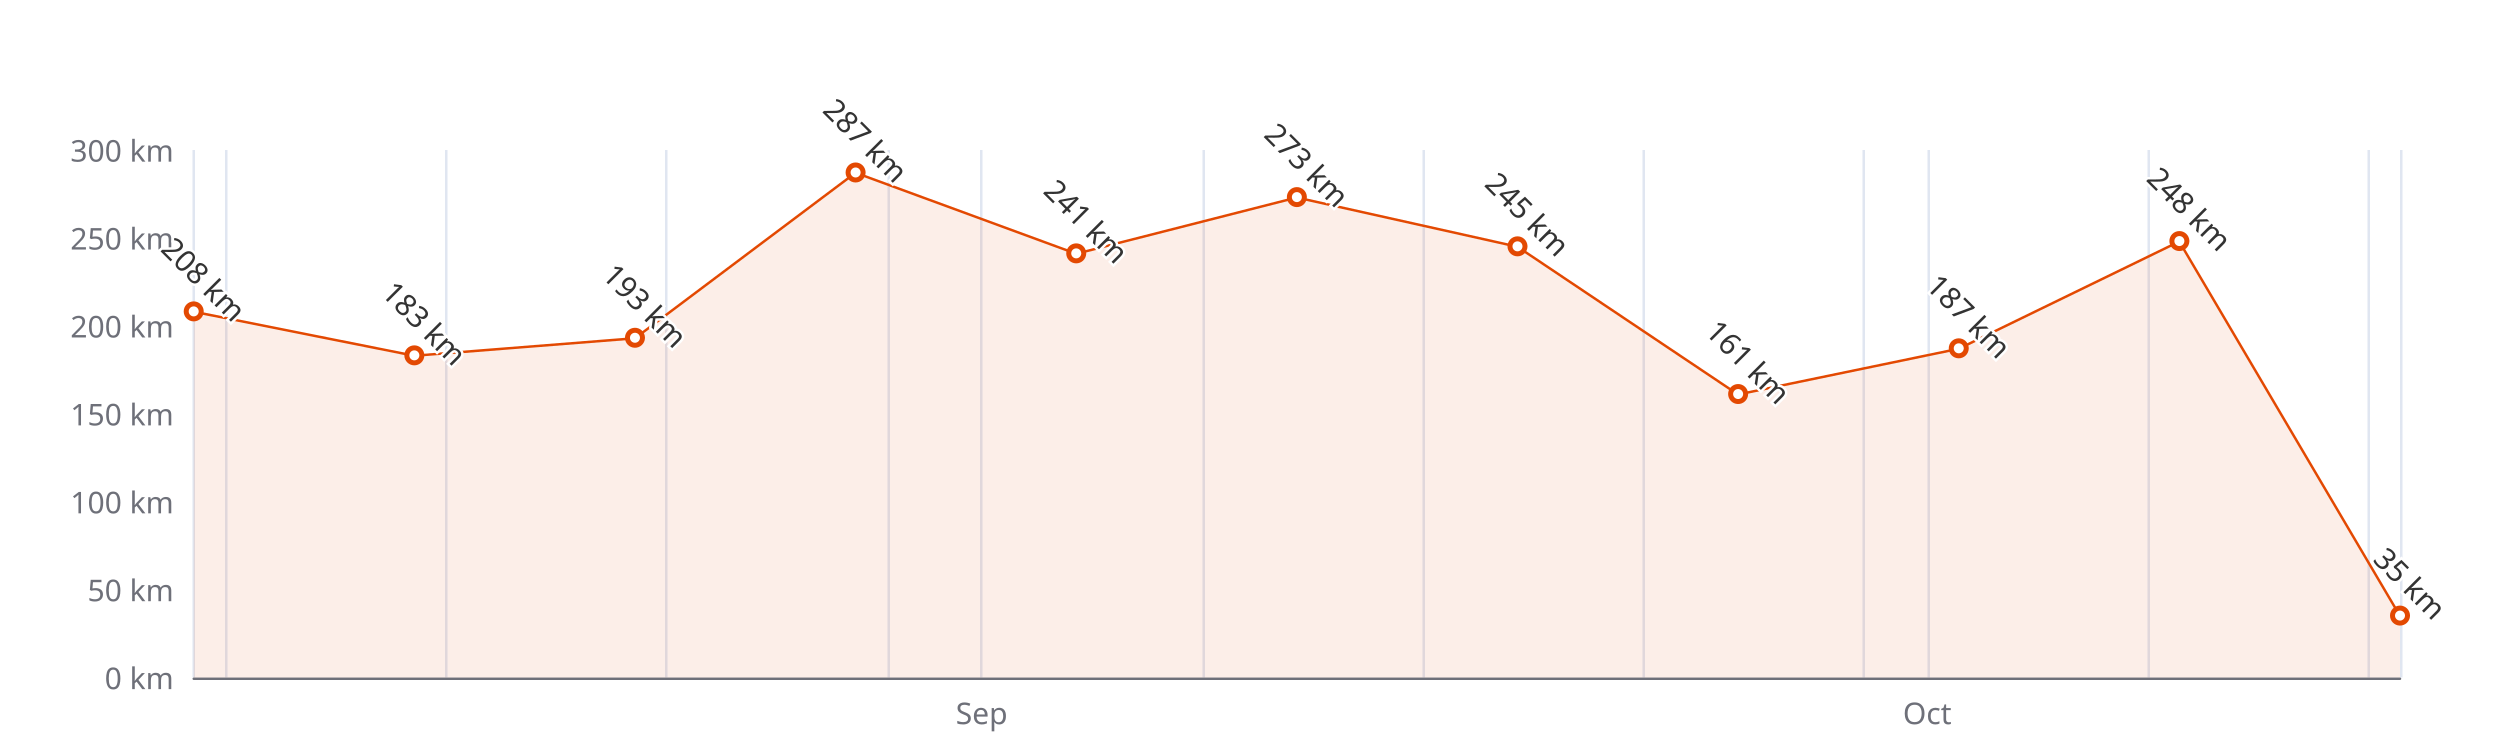
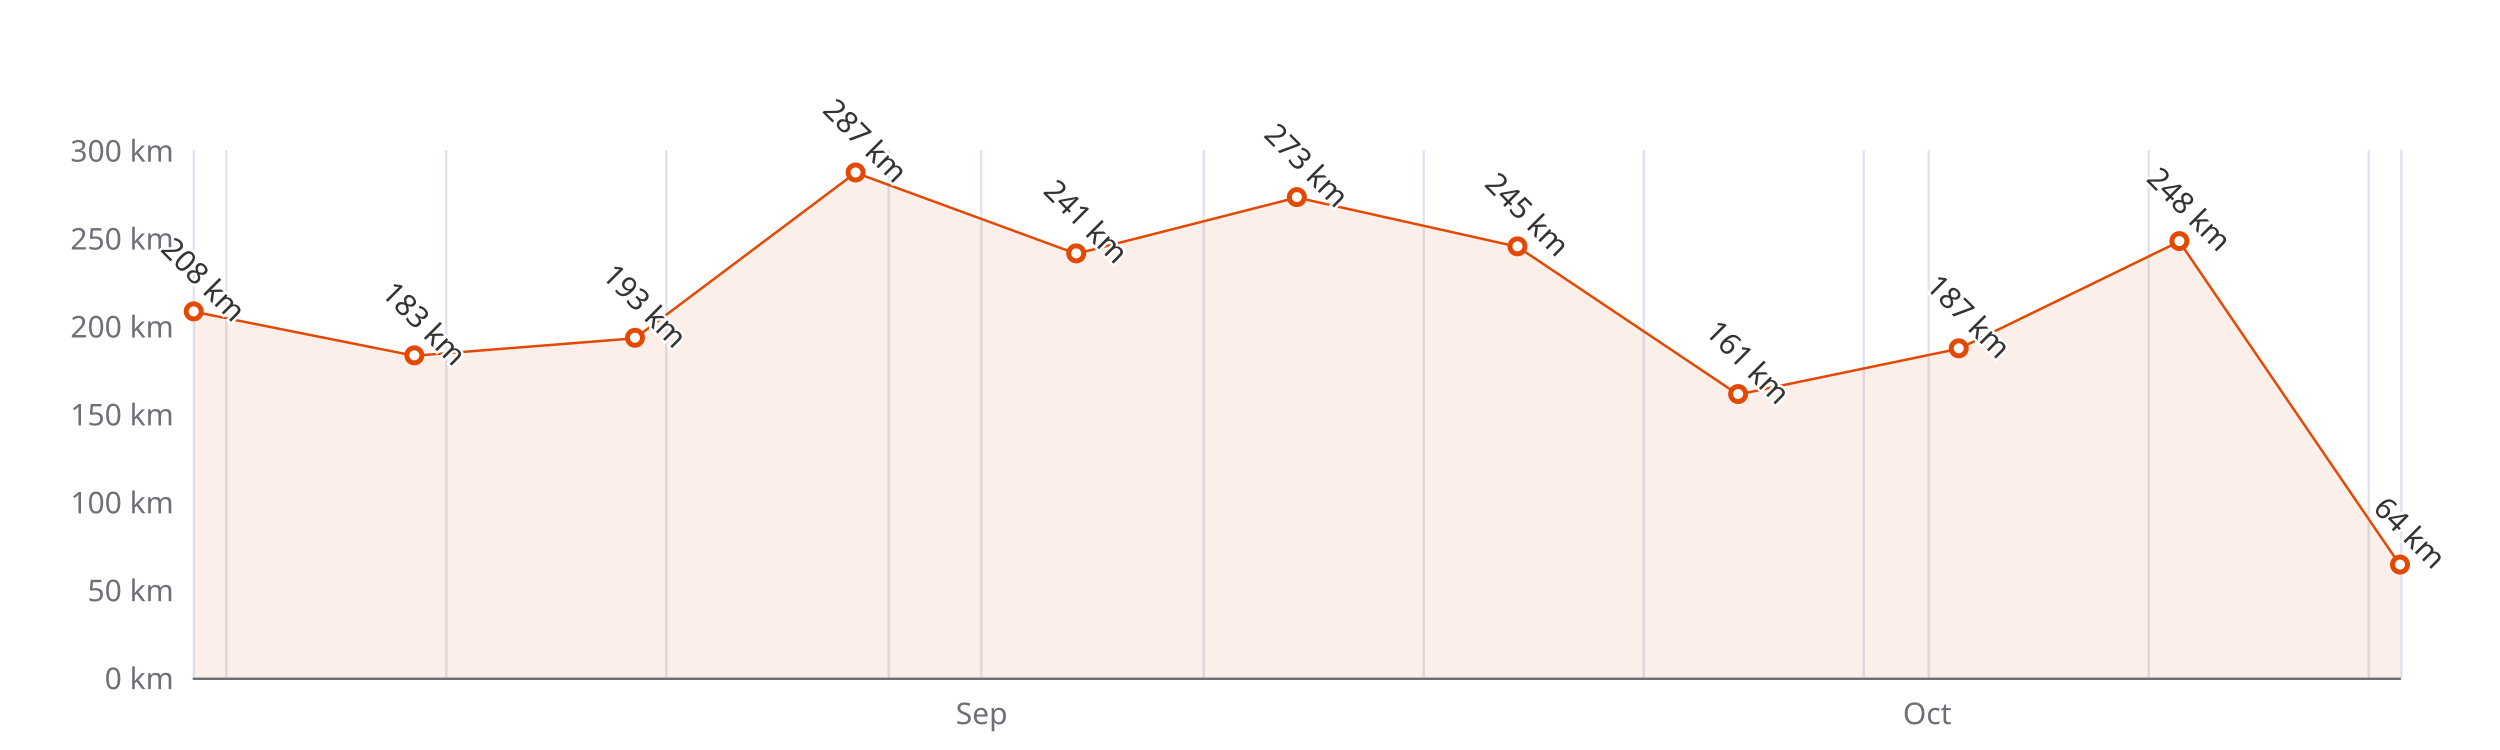
<svg xmlns="http://www.w3.org/2000/svg" width="1000" height="300" version="1.1" baseProfile="full" viewBox="0 0 1000 300">
  <rect width="1000" height="300" x="0" y="0" id="0" fill="#ffffff" />
  <path d="M77.5 60L77.5 271" fill="none" stroke="#E0E6F1" />
  <path d="M90.5 60L90.5 271" fill="none" stroke="#E0E6F1" />
  <path d="M178.5 60L178.5 271" fill="none" stroke="#E0E6F1" />
  <path d="M266.5 60L266.5 271" fill="none" stroke="#E0E6F1" />
  <path d="M355.5 60L355.5 271" fill="none" stroke="#E0E6F1" />
  <path d="M392.5 60L392.5 271" fill="none" stroke="#E0E6F1" />
  <path d="M481.5 60L481.5 271" fill="none" stroke="#E0E6F1" />
  <path d="M569.5 60L569.5 271" fill="none" stroke="#E0E6F1" />
  <path d="M657.5 60L657.5 271" fill="none" stroke="#E0E6F1" />
  <path d="M745.5 60L745.5 271" fill="none" stroke="#E0E6F1" />
  <path d="M771.5 60L771.5 271" fill="none" stroke="#E0E6F1" />
  <path d="M859.5 60L859.5 271" fill="none" stroke="#E0E6F1" />
  <path d="M947.5 60L947.5 271" fill="none" stroke="#E0E6F1" />
  <path d="M960.5 60L960.5 271" fill="none" stroke="#E0E6F1" />
  <path d="M77.5 271.5L960 271.5" fill="none" stroke="#6E7079" stroke-linecap="round" />
  <text dominant-baseline="central" text-anchor="end" style="font-size:12px;font-family:sans-serif;" xml:space="preserve" transform="translate(69.48 271)" fill="#6E7079">0 km</text>
  <text dominant-baseline="central" text-anchor="end" style="font-size:12px;font-family:sans-serif;" xml:space="preserve" transform="translate(69.48 235.8333)" fill="#6E7079">50 km</text>
  <text dominant-baseline="central" text-anchor="end" style="font-size:12px;font-family:sans-serif;" xml:space="preserve" transform="translate(69.48 200.6667)" fill="#6E7079">100 km</text>
  <text dominant-baseline="central" text-anchor="end" style="font-size:12px;font-family:sans-serif;" xml:space="preserve" transform="translate(69.48 165.5)" fill="#6E7079">150 km</text>
  <text dominant-baseline="central" text-anchor="end" style="font-size:12px;font-family:sans-serif;" xml:space="preserve" transform="translate(69.48 130.3333)" fill="#6E7079">200 km</text>
  <text dominant-baseline="central" text-anchor="end" style="font-size:12px;font-family:sans-serif;" xml:space="preserve" transform="translate(69.48 95.1667)" fill="#6E7079">250 km</text>
  <text dominant-baseline="central" text-anchor="end" style="font-size:12px;font-family:sans-serif;" xml:space="preserve" transform="translate(69.48 60)" fill="#6E7079">300 km</text>
  <text dominant-baseline="central" text-anchor="middle" style="font: normal normal 12px sans-serif" y="6" transform="translate(392.6657 279)" fill="#6E7079">Sep</text>
  <text dominant-baseline="central" text-anchor="middle" style="font: normal normal 12px sans-serif" y="6" transform="translate(770.8886 279)" fill="#6E7079">Oct</text>
  <g clip-path="url(#zr3-c0)">
-     <path d="M77.5 124.7L165.7 142.3L254 135.3L342.2 69.1L430.5 101.5L518.7 79L607 98.7L695.2 157.8L783.5 139.5L871.7 96.6L960 246.4L960 271L871.7 271L783.5 271L695.2 271L607 271L518.7 271L430.5 271L342.2 271L254 271L165.7 271L77.5 271Z" fill="rgb(227,73,2)" fill-opacity="0.09" />
-     <path d="M77.5 124.7L165.7 142.3L254 135.3L342.2 69.1L430.5 101.5L518.7 79L607 98.7L695.2 157.8L783.5 139.5L871.7 96.6L960 246.4" fill="none" stroke="#E34902" stroke-linejoin="bevel" />
+     <path d="M77.5 124.7L165.7 142.3L254 135.3L342.2 69.1L430.5 101.5L518.7 79L607 98.7L695.2 157.8L783.5 139.5L871.7 96.6L960 226L960 271L871.7 271L783.5 271L695.2 271L607 271L518.7 271L430.5 271L342.2 271L254 271L165.7 271L77.5 271Z" fill="rgb(227,73,2)" fill-opacity="0.09" />
+     <path d="M77.5 124.7L165.7 142.3L254 135.3L342.2 69.1L430.5 101.5L518.7 79L607 98.7L695.2 157.8L783.5 139.5L871.7 96.6L960 226" fill="none" stroke="#E34902" stroke-linejoin="bevel" />
  </g>
  <path d="M1 0A1 1 0 1 1 1 -0.1A1 1 0 0 1 1 0" transform="matrix(3,0,0,3,77.48,124.7067)" fill="#fff" stroke="#E34902" stroke-width="0.667" />
  <path d="M1 0A1 1 0 1 1 1 -0.1A1 1 0 0 1 1 0" transform="matrix(3,0,0,3,165.732,142.29)" fill="#fff" stroke="#E34902" stroke-width="0.667" />
  <path d="M1 0A1 1 0 1 1 1 -0.1A1 1 0 0 1 1 0" transform="matrix(3,0,0,3,253.984,135.2567)" fill="#fff" stroke="#E34902" stroke-width="0.667" />
  <path d="M1 0A1 1 0 1 1 1 -0.1A1 1 0 0 1 1 0" transform="matrix(3,0,0,3,342.236,69.1433)" fill="#fff" stroke="#E34902" stroke-width="0.667" />
  <path d="M1 0A1 1 0 1 1 1 -0.1A1 1 0 0 1 1 0" transform="matrix(3,0,0,3,430.488,101.4967)" fill="#fff" stroke="#E34902" stroke-width="0.667" />
  <path d="M1 0A1 1 0 1 1 1 -0.1A1 1 0 0 1 1 0" transform="matrix(3,0,0,3,518.74,78.99)" fill="#fff" stroke="#E34902" stroke-width="0.667" />
  <path d="M1 0A1 1 0 1 1 1 -0.1A1 1 0 0 1 1 0" transform="matrix(3,0,0,3,606.992,98.6833)" fill="#fff" stroke="#E34902" stroke-width="0.667" />
  <path d="M1 0A1 1 0 1 1 1 -0.1A1 1 0 0 1 1 0" transform="matrix(3,0,0,3,695.244,157.7633)" fill="#fff" stroke="#E34902" stroke-width="0.667" />
  <path d="M1 0A1 1 0 1 1 1 -0.1A1 1 0 0 1 1 0" transform="matrix(3,0,0,3,783.496,139.4767)" fill="#fff" stroke="#E34902" stroke-width="0.667" />
  <path d="M1 0A1 1 0 1 1 1 -0.1A1 1 0 0 1 1 0" transform="matrix(3,0,0,3,871.748,96.5733)" fill="#fff" stroke="#E34902" stroke-width="0.667" />
-   <path d="M1 0A1 1 0 1 1 1 -0.1A1 1 0 0 1 1 0" transform="matrix(3,0,0,3,960,246.3833)" fill="#fff" stroke="#E34902" stroke-width="0.667" />
+   <path d="M1 0A1 1 0 1 1 1 -0.1A1 1 0 0 1 1 0" transform="matrix(3,0,0,3,960,225.9867)" fill="#fff" stroke="#E34902" stroke-width="0.667" />
  <text dominant-baseline="central" text-anchor="middle" style="font-size:12px;font-family:sans-serif;" xml:space="preserve" y="-6" transform="matrix(0.707,0.707,-0.707,0.707,77.48,115.7067)" fill="#333" stroke="rgb(255,255,255)" stroke-width="2" paint-order="stroke" stroke-miterlimit="2">208 km</text>
  <text dominant-baseline="central" text-anchor="middle" style="font-size:12px;font-family:sans-serif;" xml:space="preserve" y="-6" transform="matrix(0.707,0.707,-0.707,0.707,165.732,133.29)" fill="#333" stroke="rgb(255,255,255)" stroke-width="2" paint-order="stroke" stroke-miterlimit="2">183 km</text>
  <text dominant-baseline="central" text-anchor="middle" style="font-size:12px;font-family:sans-serif;" xml:space="preserve" y="-6" transform="matrix(0.707,0.707,-0.707,0.707,253.984,126.2567)" fill="#333" stroke="rgb(255,255,255)" stroke-width="2" paint-order="stroke" stroke-miterlimit="2">193 km</text>
  <text dominant-baseline="central" text-anchor="middle" style="font-size:12px;font-family:sans-serif;" xml:space="preserve" y="-6" transform="matrix(0.707,0.707,-0.707,0.707,342.236,60.1433)" fill="#333" stroke="rgb(255,255,255)" stroke-width="2" paint-order="stroke" stroke-miterlimit="2">287 km</text>
  <text dominant-baseline="central" text-anchor="middle" style="font-size:12px;font-family:sans-serif;" xml:space="preserve" y="-6" transform="matrix(0.707,0.707,-0.707,0.707,430.488,92.4967)" fill="#333" stroke="rgb(255,255,255)" stroke-width="2" paint-order="stroke" stroke-miterlimit="2">241 km</text>
  <text dominant-baseline="central" text-anchor="middle" style="font-size:12px;font-family:sans-serif;" xml:space="preserve" y="-6" transform="matrix(0.707,0.707,-0.707,0.707,518.74,69.99)" fill="#333" stroke="rgb(255,255,255)" stroke-width="2" paint-order="stroke" stroke-miterlimit="2">273 km</text>
  <text dominant-baseline="central" text-anchor="middle" style="font-size:12px;font-family:sans-serif;" xml:space="preserve" y="-6" transform="matrix(0.707,0.707,-0.707,0.707,606.992,89.6833)" fill="#333" stroke="rgb(255,255,255)" stroke-width="2" paint-order="stroke" stroke-miterlimit="2">245 km</text>
  <text dominant-baseline="central" text-anchor="middle" style="font-size:12px;font-family:sans-serif;" xml:space="preserve" y="-6" transform="matrix(0.707,0.707,-0.707,0.707,695.244,148.7633)" fill="#333" stroke="rgb(255,255,255)" stroke-width="2" paint-order="stroke" stroke-miterlimit="2">161 km</text>
  <text dominant-baseline="central" text-anchor="middle" style="font-size:12px;font-family:sans-serif;" xml:space="preserve" y="-6" transform="matrix(0.707,0.707,-0.707,0.707,783.496,130.4767)" fill="#333" stroke="rgb(255,255,255)" stroke-width="2" paint-order="stroke" stroke-miterlimit="2">187 km</text>
  <text dominant-baseline="central" text-anchor="middle" style="font-size:12px;font-family:sans-serif;" xml:space="preserve" y="-6" transform="matrix(0.707,0.707,-0.707,0.707,871.748,87.5733)" fill="#333" stroke="rgb(255,255,255)" stroke-width="2" paint-order="stroke" stroke-miterlimit="2">248 km</text>
-   <text dominant-baseline="central" text-anchor="middle" style="font-size:12px;font-family:sans-serif;" xml:space="preserve" y="-6" transform="matrix(0.707,0.707,-0.707,0.707,960,237.3833)" fill="#333" stroke="rgb(255,255,255)" stroke-width="2" paint-order="stroke" stroke-miterlimit="2">35 km</text>
+   <text dominant-baseline="central" text-anchor="middle" style="font-size:12px;font-family:sans-serif;" xml:space="preserve" y="-6" transform="matrix(0.707,0.707,-0.707,0.707,960,216.9867)" fill="#333" stroke="rgb(255,255,255)" stroke-width="2" paint-order="stroke" stroke-miterlimit="2">64 km</text>
  <defs>
    <clipPath id="zr3-c0">
      <path d="M76 59.5l884 0l0 212l-884 0Z" fill="#000" />
    </clipPath>
  </defs>
</svg>
